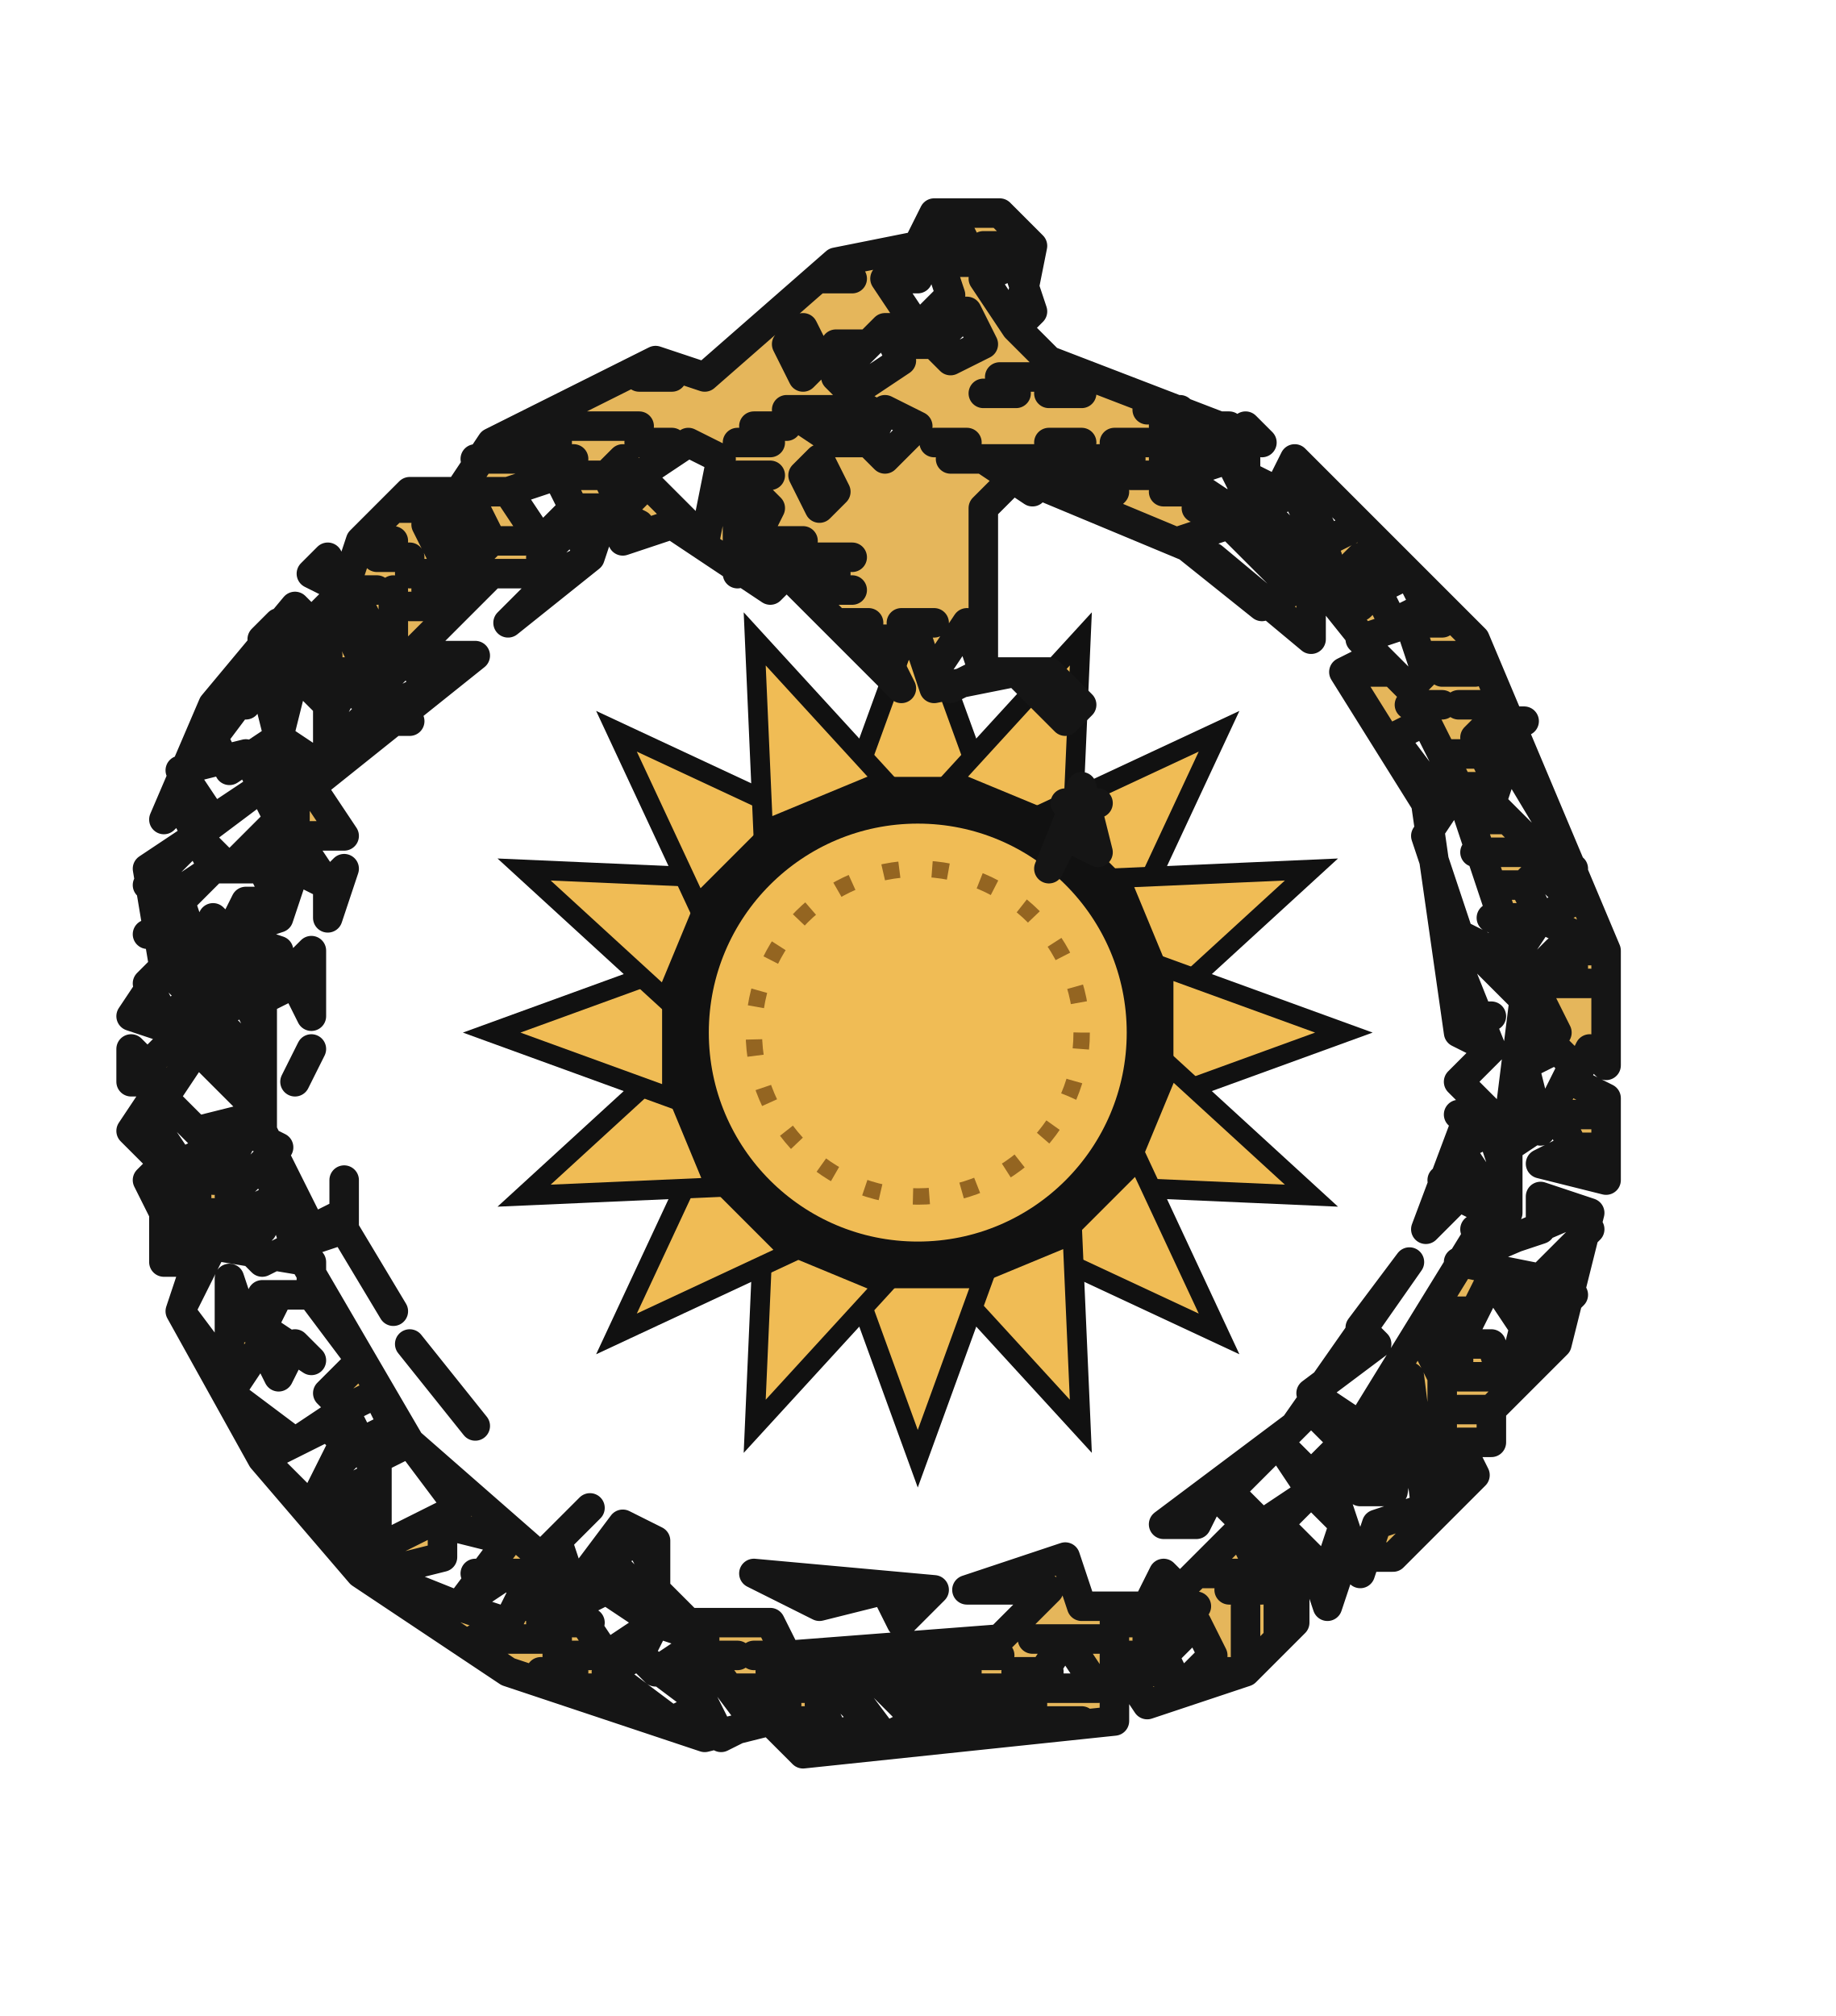
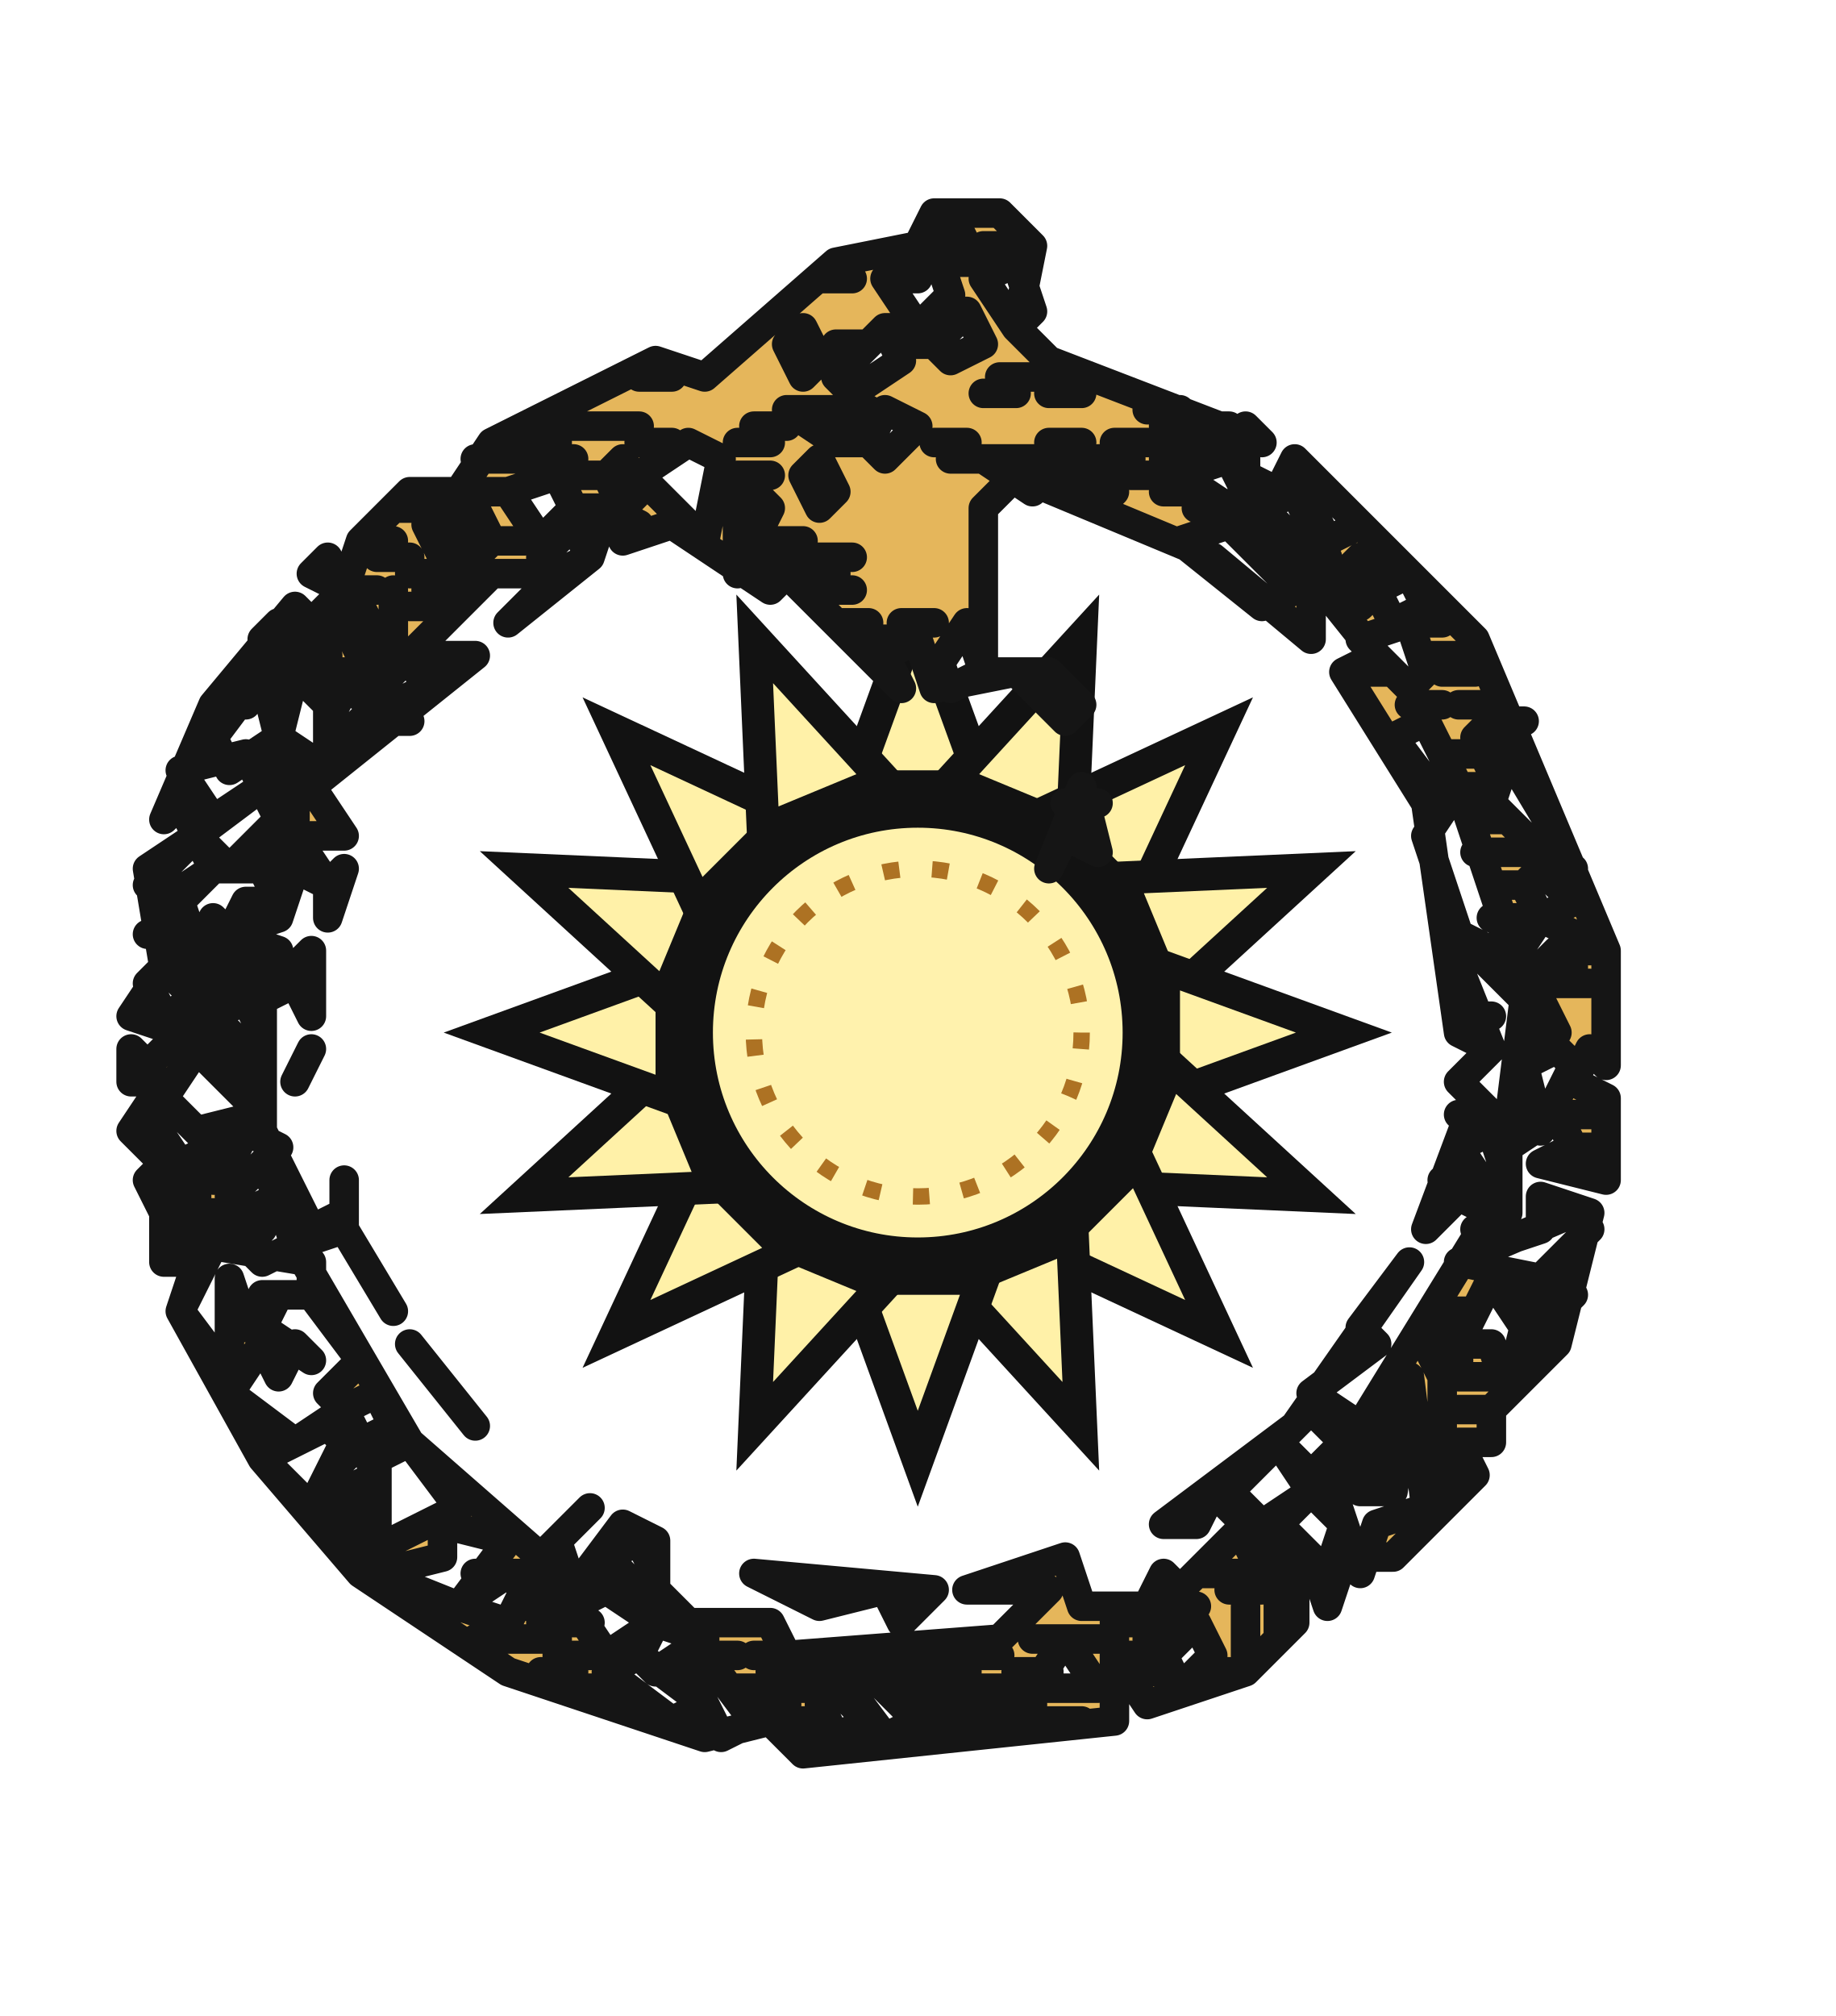
<svg xmlns="http://www.w3.org/2000/svg" viewBox="0 0 112 123">
  <g>
-     <path d="M56 37 L52 48 L60 48 Z" transform="rotate(0 56 63)" fill="#f0bc55" stroke="#111" stroke-width="1.2" />
-     <path d="M56 37 L52 48 L60 48 Z" transform="rotate(22.5 56 63)" fill="#f0bc55" stroke="#111" stroke-width="1.2" />
-     <path d="M56 37 L52 48 L60 48 Z" transform="rotate(45 56 63)" fill="#f0bc55" stroke="#111" stroke-width="1.2" />
-     <path d="M56 37 L52 48 L60 48 Z" transform="rotate(67.5 56 63)" fill="#f0bc55" stroke="#111" stroke-width="1.2" />
-     <path d="M56 37 L52 48 L60 48 Z" transform="rotate(90 56 63)" fill="#f0bc55" stroke="#111" stroke-width="1.2" />
-     <path d="M56 37 L52 48 L60 48 Z" transform="rotate(112.5 56 63)" fill="#f0bc55" stroke="#111" stroke-width="1.2" />
-     <path d="M56 37 L52 48 L60 48 Z" transform="rotate(135 56 63)" fill="#f0bc55" stroke="#111" stroke-width="1.2" />
-     <path d="M56 37 L52 48 L60 48 Z" transform="rotate(157.5 56 63)" fill="#f0bc55" stroke="#111" stroke-width="1.2" />
-     <path d="M56 37 L52 48 L60 48 Z" transform="rotate(180 56 63)" fill="#f0bc55" stroke="#111" stroke-width="1.2" />
-     <path d="M56 37 L52 48 L60 48 Z" transform="rotate(202.5 56 63)" fill="#f0bc55" stroke="#111" stroke-width="1.2" />
-     <path d="M56 37 L52 48 L60 48 Z" transform="rotate(225 56 63)" fill="#f0bc55" stroke="#111" stroke-width="1.2" />
-     <path d="M56 37 L52 48 L60 48 Z" transform="rotate(247.5 56 63)" fill="#f0bc55" stroke="#111" stroke-width="1.2" />
-     <path d="M56 37 L52 48 L60 48 Z" transform="rotate(270 56 63)" fill="#f0bc55" stroke="#111" stroke-width="1.2" />
-     <path d="M56 37 L52 48 L60 48 Z" transform="rotate(292.5 56 63)" fill="#f0bc55" stroke="#111" stroke-width="1.2" />
-     <path d="M56 37 L52 48 L60 48 Z" transform="rotate(315 56 63)" fill="#f0bc55" stroke="#111" stroke-width="1.2" />
-     <path d="M56 37 L52 48 L60 48 Z" transform="rotate(337.5 56 63)" fill="#f0bc55" stroke="#111" stroke-width="1.2" />
-     <circle cx="56" cy="63" r="14" fill="#f0bc55" stroke="#111" stroke-width="2.5" />
-     <circle cx="56" cy="63" r="10" fill="none" stroke="#946521" stroke-width="1" stroke-dasharray="1 2" />
+     <path d="M56 37 L52 48 L60 48 Z" transform="rotate(0 56 63)" fill="#fff1a8" stroke="#121212" stroke-width="2" />
+     <path d="M56 37 L52 48 L60 48 Z" transform="rotate(22.5 56 63)" fill="#fff1a8" stroke="#121212" stroke-width="2" />
+     <path d="M56 37 L52 48 L60 48 Z" transform="rotate(45 56 63)" fill="#fff1a8" stroke="#121212" stroke-width="2" />
+     <path d="M56 37 L52 48 L60 48 Z" transform="rotate(67.5 56 63)" fill="#fff1a8" stroke="#121212" stroke-width="2" />
+     <path d="M56 37 L52 48 L60 48 Z" transform="rotate(90 56 63)" fill="#fff1a8" stroke="#121212" stroke-width="2" />
+     <path d="M56 37 L52 48 L60 48 Z" transform="rotate(112.5 56 63)" fill="#fff1a8" stroke="#121212" stroke-width="2" />
+     <path d="M56 37 L52 48 L60 48 Z" transform="rotate(135 56 63)" fill="#fff1a8" stroke="#121212" stroke-width="2" />
+     <path d="M56 37 L52 48 L60 48 Z" transform="rotate(157.5 56 63)" fill="#fff1a8" stroke="#121212" stroke-width="2" />
+     <path d="M56 37 L52 48 L60 48 Z" transform="rotate(180 56 63)" fill="#fff1a8" stroke="#121212" stroke-width="2" />
+     <path d="M56 37 L52 48 L60 48 Z" transform="rotate(202.5 56 63)" fill="#fff1a8" stroke="#121212" stroke-width="2" />
+     <path d="M56 37 L52 48 L60 48 Z" transform="rotate(225 56 63)" fill="#fff1a8" stroke="#121212" stroke-width="2" />
+     <path d="M56 37 L52 48 L60 48 Z" transform="rotate(247.5 56 63)" fill="#fff1a8" stroke="#121212" stroke-width="2" />
+     <path d="M56 37 L52 48 L60 48 Z" transform="rotate(270 56 63)" fill="#fff1a8" stroke="#121212" stroke-width="2" />
+     <path d="M56 37 L52 48 L60 48 Z" transform="rotate(292.5 56 63)" fill="#fff1a8" stroke="#121212" stroke-width="2" />
+     <path d="M56 37 L52 48 L60 48 Z" transform="rotate(315 56 63)" fill="#fff1a8" stroke="#121212" stroke-width="2" />
+     <path d="M56 37 L52 48 L60 48 Z" transform="rotate(337.5 56 63)" fill="#fff1a8" stroke="#121212" stroke-width="2" />
+     <circle cx="56" cy="63" r="14" fill="#fff2ad" stroke="#121212" stroke-width="3" />
+     <circle cx="56" cy="63" r="10" fill="none" stroke="#ad7223" stroke-width="1" stroke-dasharray="1 2" />
  </g>
  <path fill="#e5b65b" stroke="#151515" stroke-width="1.8" stroke-linejoin="round" fill-rule="evenodd" d="M55,106 57,106ZM52,106 54,106ZM49,106 51,106ZM64,105 66,105ZM62,105 64,105ZM60,105 62,105ZM58,105 60,105ZM56,105 58,105ZM48,105 50,105ZM61,104 63,104ZM59,104 61,104ZM57,104 59,104ZM50,104 51,103 53,105 51,106ZM46,104 48,104ZM60,103 62,103ZM58,103 60,103ZM55,103 57,103ZM48,103 50,103ZM45,103 47,103ZM35,103 38,103ZM73,102 75,102ZM69,102 71,102ZM62,102 64,102ZM56,102 59,102ZM53,102 56,102ZM51,102 52,101 56,105 54,106ZM49,102 51,102ZM47,102 49,102ZM42,102 43,101 46,105 44,106ZM37,102 39,101 43,104 41,105ZM33,102 35,102ZM68,101 70,101ZM63,103 65,100 67,103ZM58,101 61,101ZM46,101 48,101ZM43,101 45,101ZM34,101 36,101ZM73,99 74,101 72,103 71,101ZM70,100 72,100ZM65,100 68,100ZM63,100 65,100ZM39,101 40,99 43,100 40,102ZM31,100 34,100ZM29,100 31,100ZM76,98 76,102ZM68,99 71,99ZM33,99 36,99ZM71,98 73,98ZM35,98 37,97 40,99 37,101ZM32,98 34,98ZM75,97 77,97ZM33,97 35,97ZM28,98 31,96 32,97 31,99ZM78,95 78,100ZM73,96 76,96ZM46,96 50,98 54,97 55,99 57,97ZM36,96 38,96ZM31,96 33,96ZM29,96 31,96ZM37,95 39,94 40,96 39,97ZM76,94 77,93 78,95 77,96ZM23,96 27,95 27,93 31,94 28,98ZM80,91 82,93 81,96 78,93ZM19,92 21,92ZM83,90 85,90ZM87,89 88,88 89,90 88,91ZM78,88 80,91 77,93 75,91ZM25,88 28,92 22,95 21,92 22,91 23,93 23,89ZM22,88 23,90 21,91 20,90ZM20,87 21,88 19,92 16,89ZM83,87 84,86 85,88 84,89ZM80,86 82,88 80,90 78,88ZM89,86 91,86ZM21,86 23,85 24,87 22,88ZM88,84 88,88ZM86,84 87,92 84,93 83,96 81,90 82,89 83,91 85,91ZM89,84 91,84ZM87,82 88,81 89,83 88,84ZM25,82 29,87ZM93,81 94,80 95,82 94,83ZM88,80 90,80ZM17,79 19,79 22,83 20,85 21,86 18,88 14,85 16,82 17,84 18,82 19,83 16,81ZM92,79 94,79ZM91,78 93,81 92,85 91,82 89,82ZM94,78 95,77 96,79 95,80ZM11,80 13,76 19,77 19,79 16,79 15,81 14,78 14,84ZM11,76 13,76ZM97,75 94,78 89,77 96,74ZM13,75 16,75ZM10,75 12,75ZM94,74 96,74ZM17,73 18,76 16,77 15,76ZM12,74 14,74ZM88,72 90,72ZM16,71 17,73 15,74 14,73ZM13,72 15,72ZM9,72 10,71 12,73 10,74ZM12,71 14,71ZM96,70 98,70ZM89,70 91,69 92,72 91,73ZM14,71 15,69 17,70 15,72ZM95,68 98,68ZM89,68 91,68ZM9,68 10,67 13,70 11,71ZM95,64 96,65 94,69 93,65ZM13,65 16,65ZM10,67 12,64 16,68 12,69ZM19,64 18,66ZM10,64 12,64ZM93,62 94,61 95,63 94,64ZM89,62 91,62ZM13,62 15,61 16,63 15,64ZM11,62 12,61 14,64 13,65ZM12,61 14,61ZM95,60 97,60ZM9,60 10,59 12,61 10,62ZM94,59 96,59ZM90,58 93,61 92,69 89,66 91,64 89,59ZM14,59 15,58 16,60 15,61ZM13,58 15,58ZM10,58 11,57 13,60 12,61ZM92,59 94,56 98,58 95,58 93,60ZM9,57 11,57ZM91,56 94,56ZM93,54 94,53 96,55 94,56ZM91,54 93,54ZM16,53 17,55 15,55 14,57 13,56 14,57 12,58 11,55 13,53ZM94,53 96,53ZM90,52 93,52ZM12,51 13,53 10,55 9,54ZM16,51 17,50 18,52 17,53ZM90,50 92,50ZM89,48 92,57 91,58 89,57 87,51ZM65,49 67,49ZM16,48 17,50 14,53 12,51ZM89,48 91,48ZM66,48 64,53 65,51 67,52ZM92,46 95,51 94,52 91,49ZM18,46 18,50 16,48ZM11,47 15,46 16,48 13,50ZM88,46 90,46ZM16,46 18,46ZM90,45 91,44 92,46 91,47ZM85,45 87,44 89,48 88,49ZM91,44 93,44ZM22,44 25,44ZM89,43 91,43ZM86,43 88,43ZM64,43 66,43ZM20,44 21,42 23,43 21,45ZM13,43 15,43ZM63,42 65,42ZM18,41 20,43 20,47 17,45ZM16,41 17,45 14,47 13,45ZM88,41 90,41ZM83,41 85,41ZM25,40 26,42 24,43 23,42ZM21,41 24,41ZM19,41 21,41ZM87,40 89,40ZM83,39 86,38 87,41 86,42ZM59,38 60,41 58,42 57,41ZM52,39 55,39ZM18,39 19,38 20,40 19,41ZM16,39 17,38 18,40 17,41ZM86,38 88,38ZM55,38 57,38ZM51,38 53,38ZM21,38 22,37 23,39 22,40ZM19,38 21,38ZM17,38 19,38ZM25,37 27,37ZM24,36 24,40ZM84,36 86,35 87,37 85,38ZM50,36 52,36ZM26,36 28,36ZM21,36 23,36ZM82,35 83,34 84,36 83,37ZM80,35 82,35ZM49,35 51,35ZM28,35 30,35ZM25,35 27,35ZM83,34 85,34ZM78,34 81,34ZM50,34 52,34ZM48,34 50,34ZM46,34 47,33 48,35 47,36ZM23,34 25,34ZM77,33 79,33ZM72,33 75,32 79,36 77,37ZM47,33 49,33ZM35,32 36,34 34,35 33,34ZM30,33 32,33ZM22,33 24,33ZM75,32 77,32ZM28,32 29,31 30,33 29,34ZM26,32 27,31 28,33 27,34ZM80,31 81,30 83,32 81,33ZM77,31 79,30 80,32 79,33ZM73,31 75,31ZM35,31 37,31ZM24,31 26,31ZM71,30 73,30ZM62,29 74,34 80,39 80,35 84,40 82,41 87,49 89,63 91,64 89,66 90,67 87,75 89,73 91,74 83,87 80,85 84,82 83,81 86,77 79,87 71,93 73,93 74,91 76,93 72,97 71,96 70,98 66,98 65,95 59,97 64,97 61,100 48,101 47,99 42,99 40,97 40,94 38,93 35,97 34,94 36,92 33,95 25,88 18,76 21,75 24,80 21,75 21,72 21,74 19,75 16,69 16,61 18,60 19,62 19,58 17,60 17,58 14,57 17,56 18,53 20,54 20,56 21,53 20,54 18,51 21,51 19,48 29,40 25,40 30,35 34,35 31,38 36,34 37,31 39,32 38,33 41,32 47,36 48,35 55,42 54,40 56,39 57,42 62,41 65,44 66,43 64,41 60,41 60,31ZM45,29 47,31 45,35ZM31,30 34,29 35,31 33,33ZM28,30 31,30ZM26,30 28,30ZM72,29 75,28 76,30 75,31ZM69,29 71,29ZM66,29 67,28 68,30 67,31ZM64,29 66,29ZM49,29 50,28 51,30 50,31ZM45,29 47,29ZM37,29 38,28 39,30 38,31ZM35,29 37,29ZM71,28 73,28ZM67,28 69,28ZM60,28 65,28 63,30ZM58,28 60,28ZM42,27 44,28 43,33 39,29ZM33,28 35,28ZM31,28 33,28ZM29,28 31,28ZM70,27 72,27ZM68,27 70,27ZM64,27 66,27ZM57,27 59,27ZM51,27 53,27ZM45,27 47,27ZM39,27 41,27ZM32,27 34,27ZM71,26 75,26 73,28ZM53,27 54,25 56,26 54,28ZM46,26 48,26ZM37,26 39,26ZM35,26 37,26ZM33,26 35,26ZM70,25 72,25ZM48,25 53,25 51,27ZM64,24 66,24ZM60,24 62,24ZM61,23 64,23ZM39,23 41,23ZM50,22 52,22ZM55,21 57,21ZM54,20 55,22 52,24 51,23ZM51,21 53,21ZM48,21 49,20 50,22 49,23ZM59,19 60,21 58,22 57,21ZM56,20 58,20ZM54,20 56,20ZM57,19 59,19ZM60,17 62,16 63,19 62,20ZM50,17 52,17ZM58,16 60,16ZM57,15 58,18 56,20 54,17 56,17 55,16ZM60,15 62,15ZM57,14 58,13 59,15 58,16ZM61,13 57,13 56,15 51,16 43,23 40,22 30,27 28,30 25,30 22,33 21,36 20,34 19,35 21,36 19,38 18,37 13,43 10,50 11,49 12,51 9,53 10,59 8,62 11,63 9,65 8,64 8,66 10,66 8,69 10,71 10,77 12,77 11,80 16,89 22,96 31,102 43,106 47,105 49,107 68,105 68,101 70,104 76,102 79,99 79,96 80,95 81,98 82,95 85,95 90,90 89,88 91,88 91,86 95,82 97,74 94,73 94,75 91,76 90,75 92,74 92,70 95,68 96,70 94,71 98,72 98,67 96,66 97,64 98,65 98,58 90,39 79,28 78,30 76,29 76,26 77,27 64,22 62,20 63,15Z" />
</svg>
